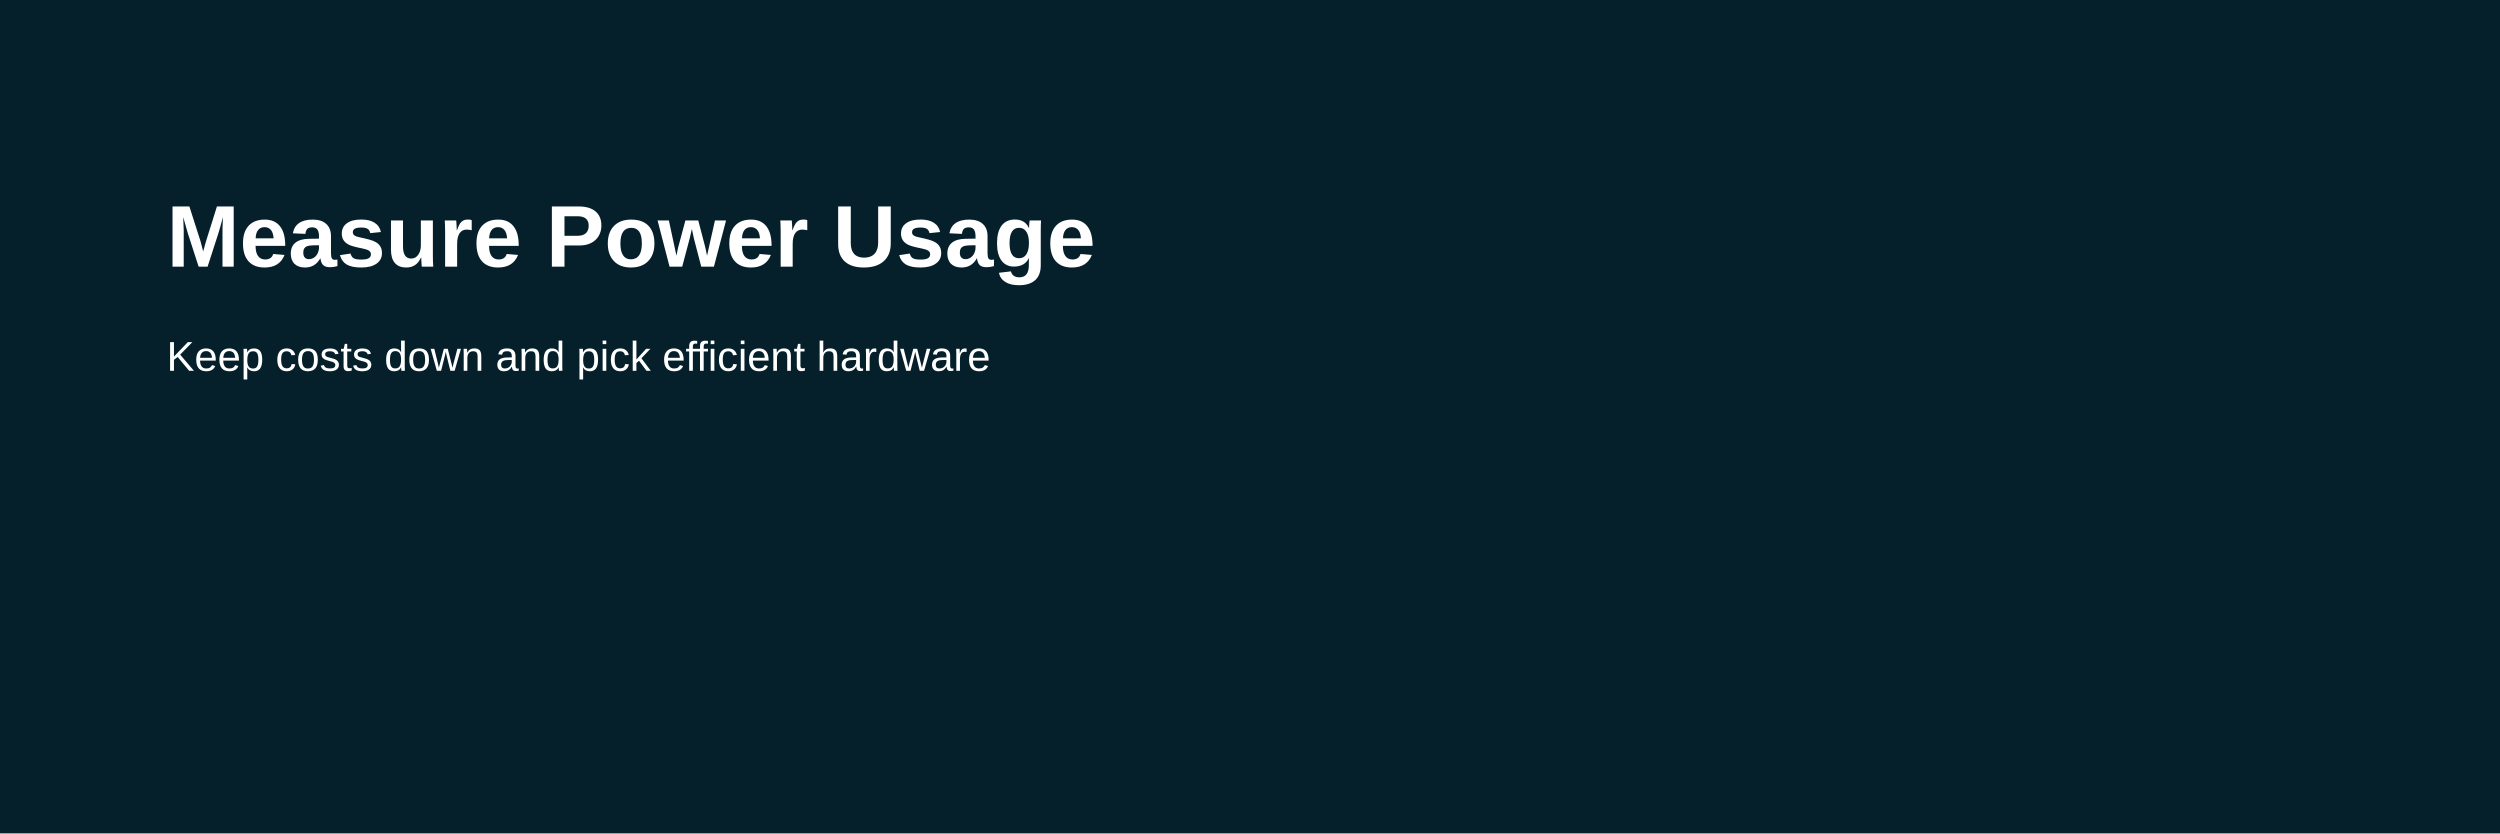
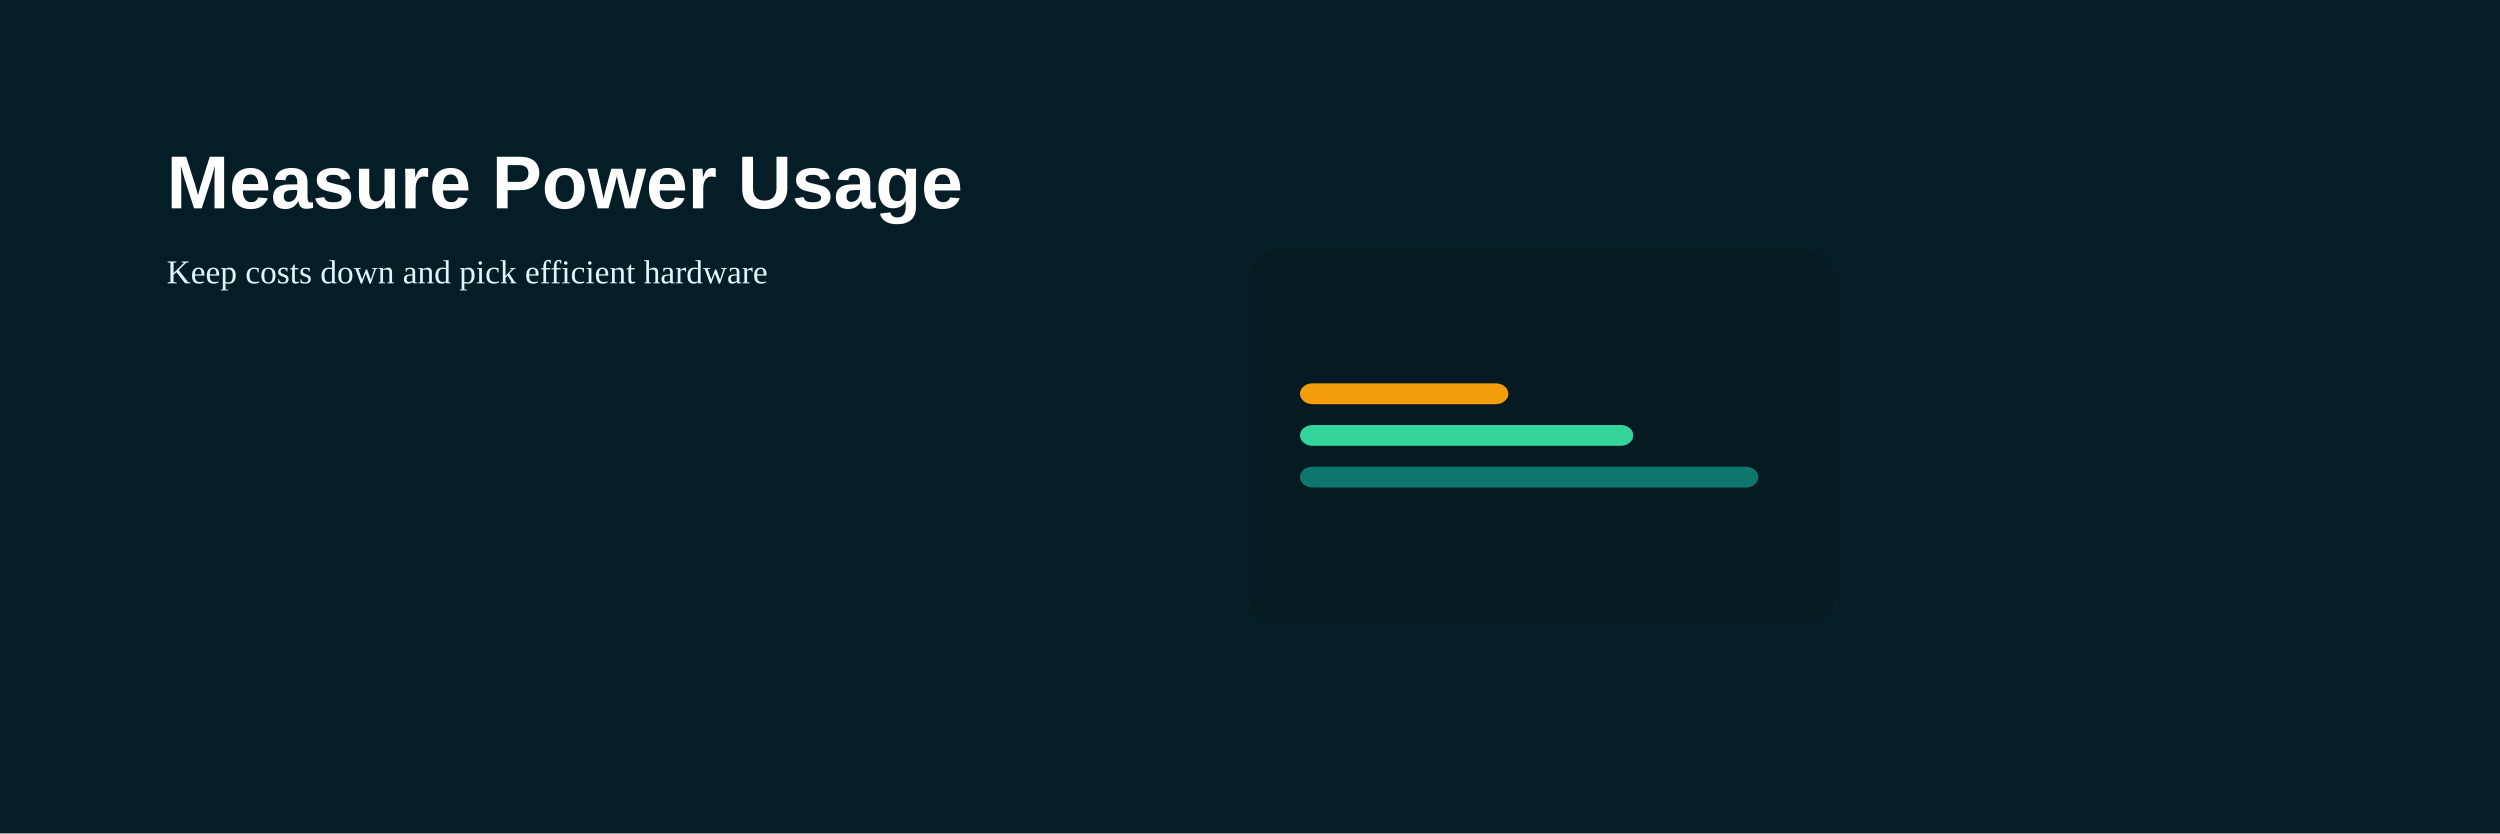
<svg xmlns="http://www.w3.org/2000/svg" width="1200" height="400" viewBox="0 0 1200 400" role="img" aria-label="Power usage hero image">
  <rect width="1200" height="400" fill="#041018" />
-   <rect x="0" y="0" width="1200" height="400" fill="#06b6d4" opacity="0.10" />
-   <g transform="translate(80,80)" fill="#fff" font-family="Sora, Arial, sans-serif">
-     <text x="0" y="48" font-size="42" font-weight="700">Measure Power Usage</text>
-     <text x="0" y="98" font-size="20">Keep costs down and pick efficient hardware</text>
+   <rect width="1200" height="400" fill="#06b6d4" opacity="0.08" />
+   <g transform="translate(80,72)" fill="#fff">
+     <text x="0" y="28" font-family="Sora, Arial, sans-serif" font-size="36" font-weight="700">Measure Power Usage</text>
+     <text x="0" y="64" font-family="Source Sans 3, Arial" font-size="16" fill="#dff7fb">Keep costs down and pick efficient hardware</text>
+     <g transform="translate(520,48)">
+       <rect x="0" y="0" width="280" height="180" rx="12" fill="#071a20" opacity="0.9" />
+       <g transform="translate(24,24)">
+         <rect x="0" y="80" width="220" height="10" rx="6" fill="#0f766e" />
+         <rect x="0" y="60" width="160" height="10" rx="6" fill="#34d399" />
+         <rect x="0" y="40" width="100" height="10" rx="6" fill="#f59e0b" />
+       </g>
+     </g>
  </g>
</svg>
